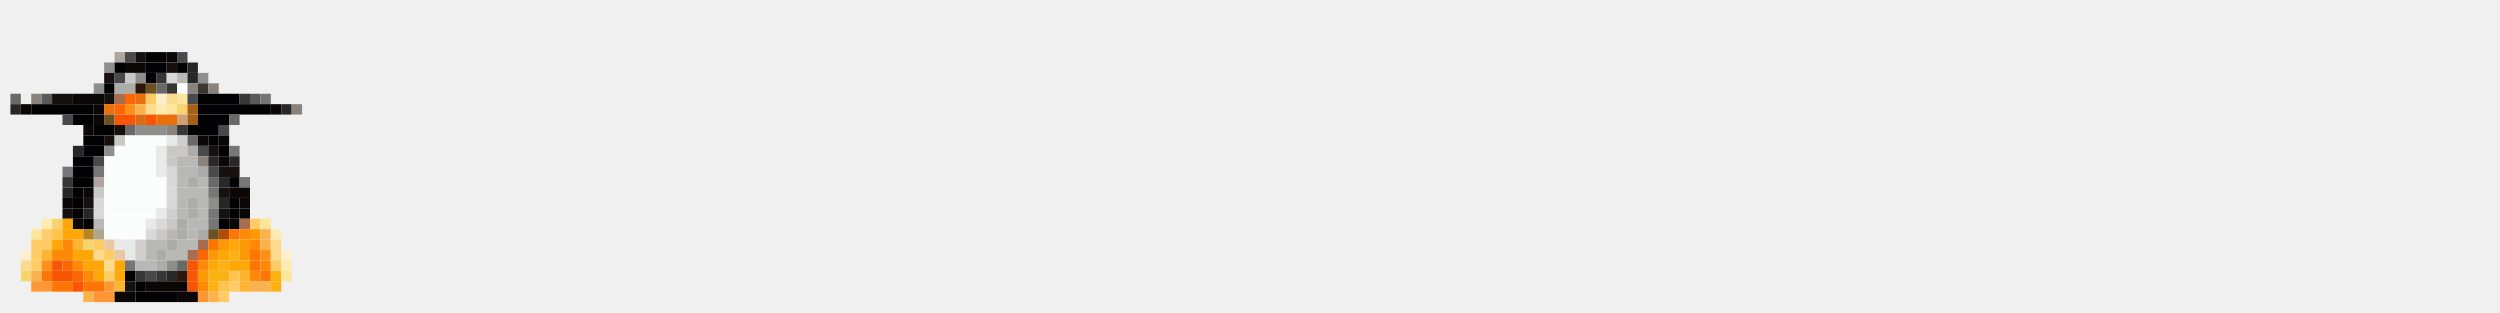
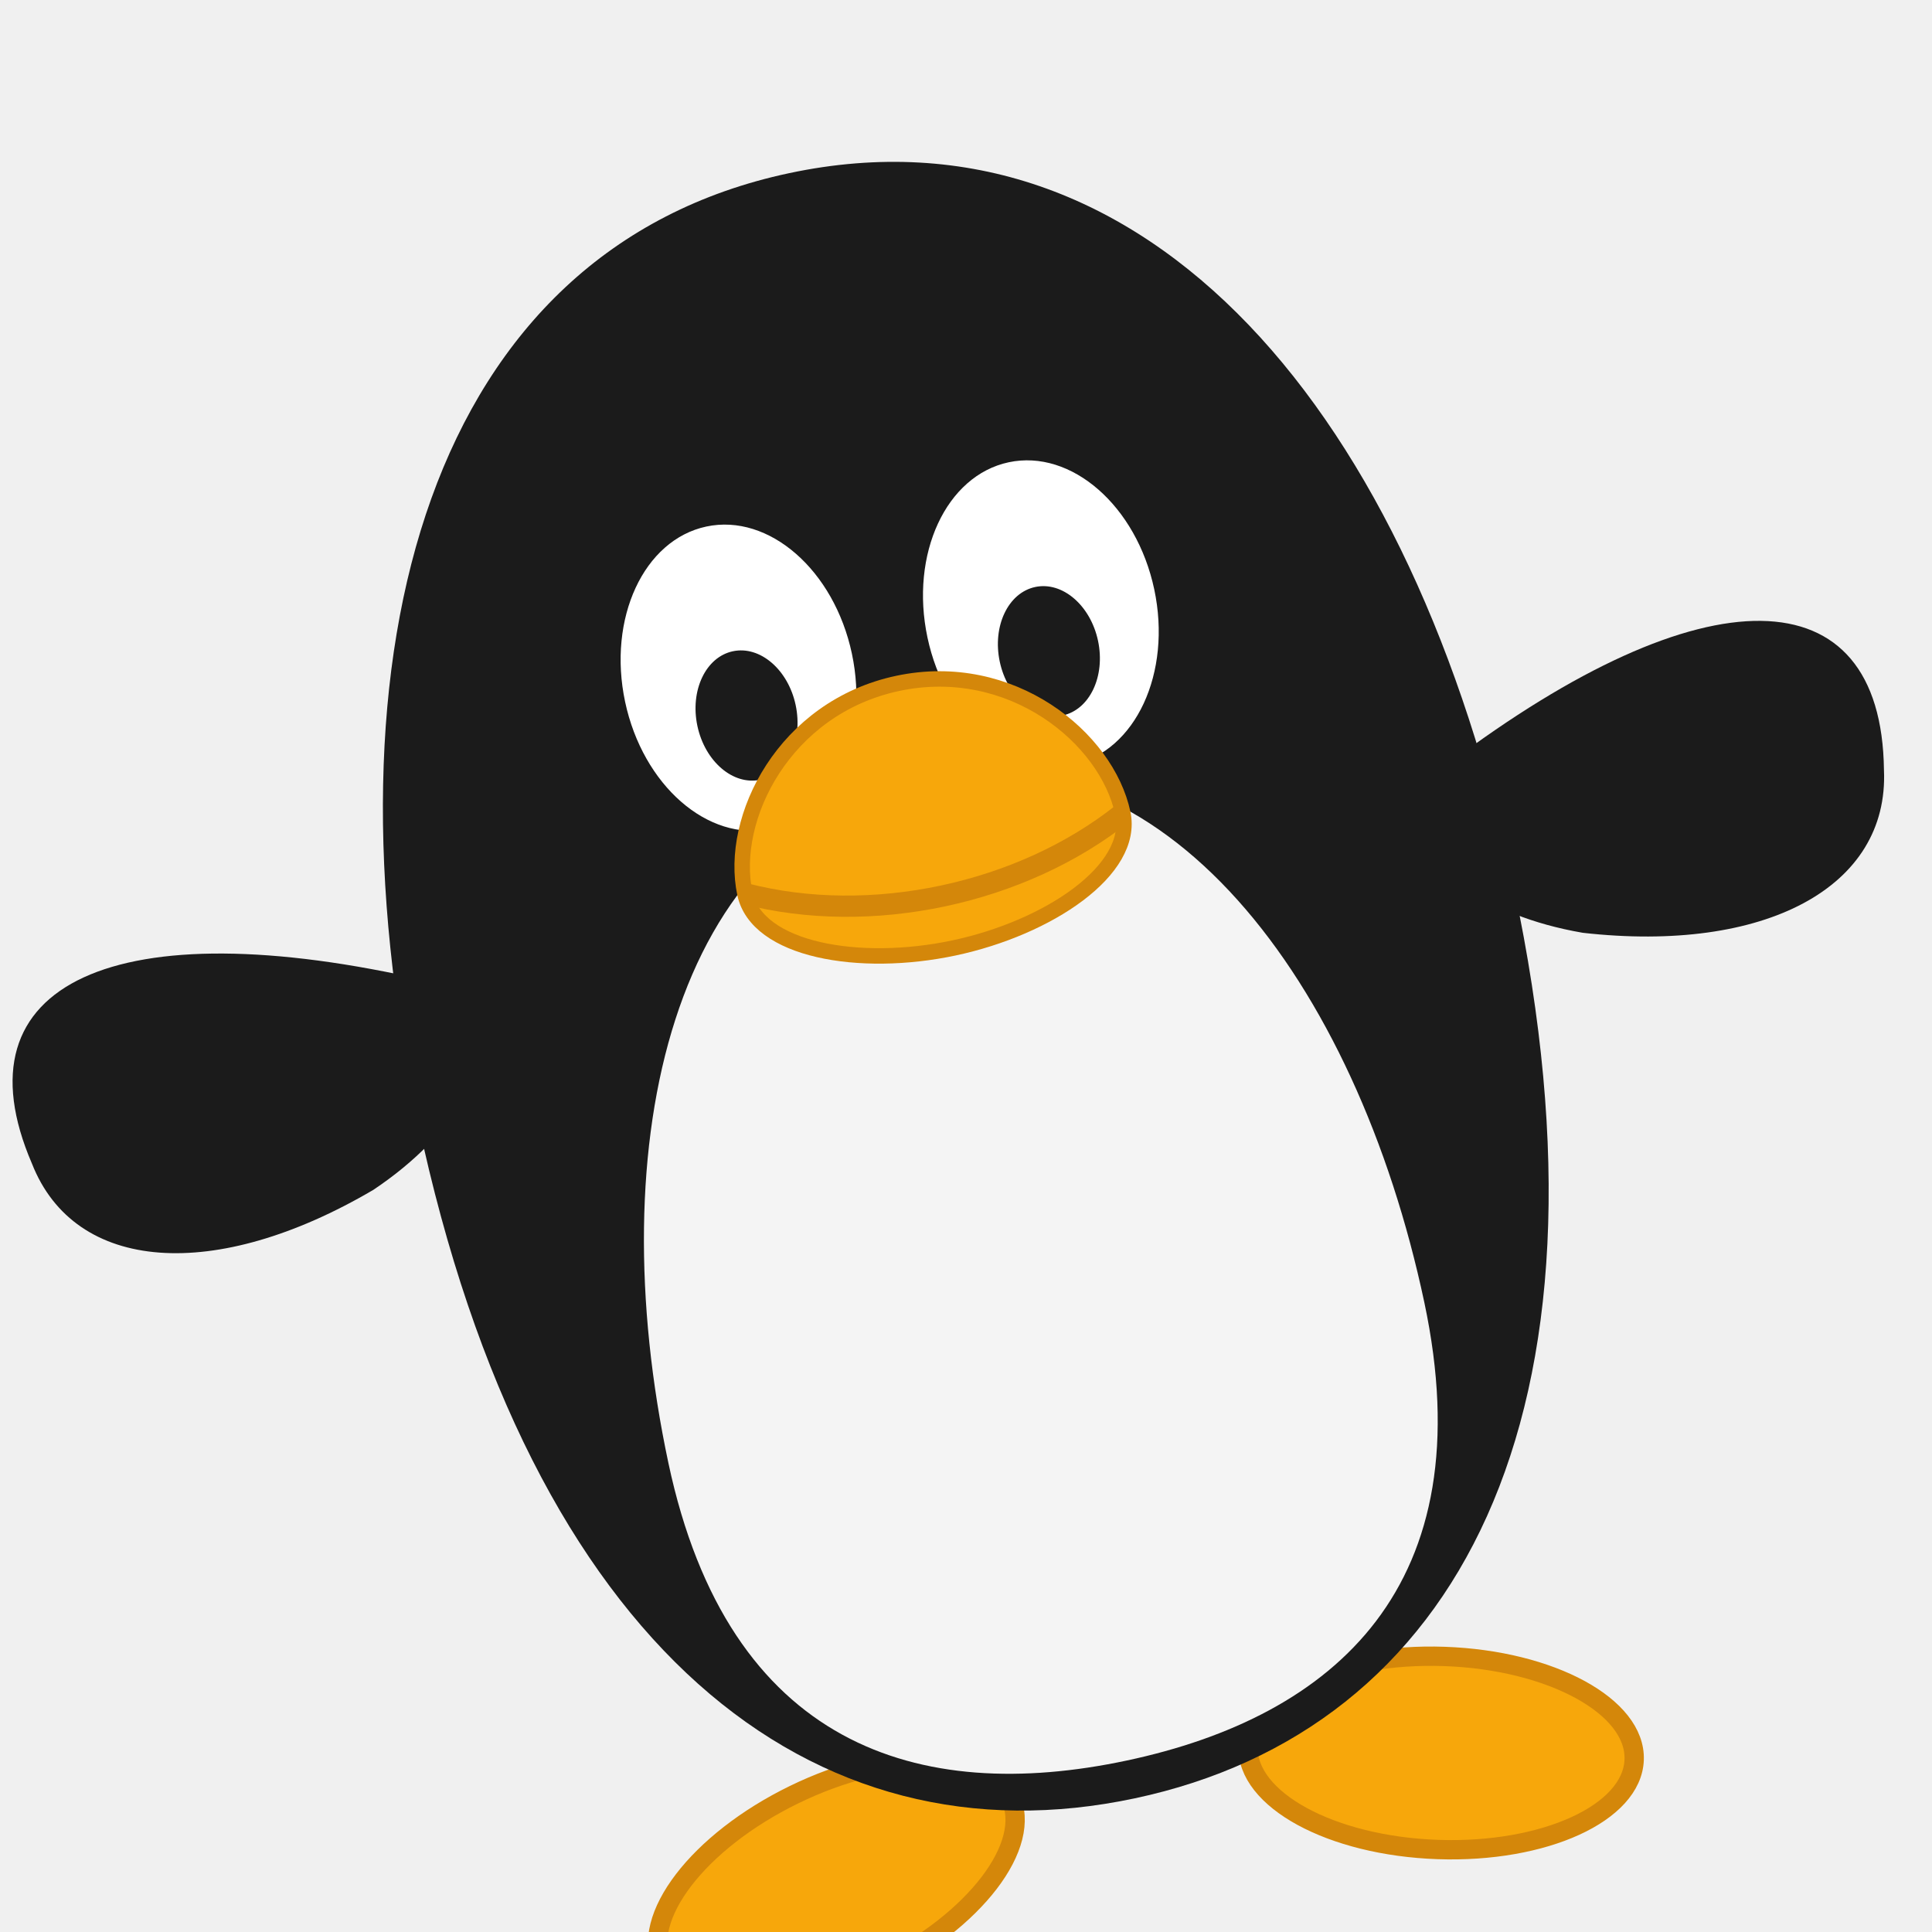
- <svg xmlns="http://www.w3.org/2000/svg" width="240" height="30" viewBox="0 0 240 30">
-   <rect x="11" y="5" width="1" height="1" fill="#b0a4a0" />
-   <rect x="12" y="5" width="1" height="1" fill="#49494b" />
-   <rect x="13" y="5" width="1" height="1" fill="#16110f" />
-   <rect x="14" y="5" width="2" height="1" fill="#020204" />
-   <rect x="16" y="5" width="1" height="1" fill="#0c0707" />
-   <rect x="17" y="5" width="1" height="1" fill="#49494b" />
-   <rect x="10" y="6" width="1" height="1" fill="#8e8e8c" />
-   <rect x="11" y="6" width="1" height="1" fill="#020204" />
-   <rect x="12" y="6" width="2" height="1" fill="#0c0707" />
-   <rect x="14" y="6" width="2" height="1" fill="#020204" />
-   <rect x="16" y="6" width="1" height="1" fill="#16110f" />
-   <rect x="17" y="6" width="1" height="1" fill="#020204" />
-   <rect x="18" y="6" width="1" height="1" fill="#272728" />
-   <rect x="10" y="7" width="1" height="1" fill="#16110f" />
-   <rect x="11" y="7" width="1" height="1" fill="#49494b" />
-   <rect x="12" y="7" width="1" height="1" fill="#c9c8c7" />
-   <rect x="13" y="7" width="1" height="1" fill="#8e8e8c" />
-   <rect x="14" y="7" width="1" height="1" fill="#020204" />
-   <rect x="15" y="7" width="1" height="1" fill="#393736" />
-   <rect x="16" y="7" width="1" height="1" fill="#d9d9da" />
-   <rect x="17" y="7" width="1" height="1" fill="#b8b8b6" />
-   <rect x="18" y="7" width="1" height="1" fill="#272728" />
-   <rect x="19" y="7" width="1" height="1" fill="#8e8e8c" />
-   <rect x="9" y="8" width="1" height="1" fill="#8e8e8c" />
-   <rect x="10" y="8" width="1" height="1" fill="#020204" />
-   <rect x="11" y="8" width="2" height="1" fill="#acacaa" />
-   <rect x="13" y="8" width="1" height="1" fill="#2e160a" />
-   <rect x="14" y="8" width="1" height="1" fill="#6c5125" />
-   <rect x="15" y="8" width="1" height="1" fill="#69696a" />
-   <rect x="16" y="8" width="1" height="1" fill="#393736" />
-   <rect x="17" y="8" width="1" height="1" fill="#f9fdfb" />
-   <rect x="18" y="8" width="1" height="1" fill="#8a827c" />
-   <rect x="19" y="8" width="1" height="1" fill="#393736" />
-   <rect x="20" y="8" width="1" height="1" fill="#8a827c" />
-   <rect x="1" y="9" width="1" height="1" fill="#69696a" />
-   <rect x="3" y="9" width="1" height="1" fill="#8a827c" />
-   <rect x="4" y="9" width="1" height="1" fill="#595958" />
-   <rect x="5" y="9" width="2" height="1" fill="#16110f" />
-   <rect x="7" y="9" width="3" height="1" fill="#0c0707" />
-   <rect x="10" y="9" width="1" height="1" fill="#16110f" />
-   <rect x="11" y="9" width="1" height="1" fill="#a66d51" />
-   <rect x="12" y="9" width="1" height="1" fill="#fc6604" />
-   <rect x="13" y="9" width="1" height="1" fill="#ea700b" />
-   <rect x="14" y="9" width="1" height="1" fill="#fecb65" />
-   <rect x="15" y="9" width="1" height="1" fill="#feefcc" />
-   <rect x="16" y="9" width="1" height="1" fill="#fddb8e" />
-   <rect x="17" y="9" width="1" height="1" fill="#fee599" />
-   <rect x="18" y="9" width="1" height="1" fill="#49494b" />
-   <rect x="19" y="9" width="4" height="1" fill="#020204" />
-   <rect x="23" y="9" width="1" height="1" fill="#393736" />
-   <rect x="24" y="9" width="1" height="1" fill="#595958" />
-   <rect x="25" y="9" width="1" height="1" fill="#767677" />
-   <rect x="1" y="10" width="1" height="1" fill="#272728" />
-   <rect x="2" y="10" width="1" height="1" fill="#0c0707" />
-   <rect x="3" y="10" width="6" height="1" fill="#020204" />
-   <rect x="9" y="10" width="1" height="1" fill="#0c0707" />
-   <rect x="10" y="10" width="1" height="1" fill="#ea700b" />
-   <rect x="11" y="10" width="1" height="1" fill="#fc6604" />
-   <rect x="12" y="10" width="1" height="1" fill="#fe8f17" />
-   <rect x="13" y="10" width="1" height="1" fill="#f9b24e" />
-   <rect x="14" y="10" width="1" height="1" fill="#fddb8e" />
-   <rect x="15" y="10" width="1" height="1" fill="#feebb0" />
-   <rect x="16" y="10" width="1" height="1" fill="#fee599" />
-   <rect x="17" y="10" width="1" height="1" fill="#f7d370" />
-   <rect x="18" y="10" width="1" height="1" fill="#a36016" />
-   <rect x="19" y="10" width="7" height="1" fill="#020204" />
-   <rect x="26" y="10" width="1" height="1" fill="#0c0707" />
-   <rect x="27" y="10" width="1" height="1" fill="#272728" />
-   <rect x="28" y="10" width="1" height="1" fill="#8a827c" />
-   <rect x="6" y="11" width="1" height="1" fill="#49494b" />
-   <rect x="7" y="11" width="2" height="1" fill="#020204" />
-   <rect x="9" y="11" width="1" height="1" fill="#0c0707" />
-   <rect x="10" y="11" width="1" height="1" fill="#6c5125" />
-   <rect x="11" y="11" width="2" height="1" fill="#f85604" />
-   <rect x="13" y="11" width="1" height="1" fill="#d76b16" />
-   <rect x="14" y="11" width="1" height="1" fill="#f85604" />
-   <rect x="15" y="11" width="2" height="1" fill="#ea700b" />
-   <rect x="17" y="11" width="1" height="1" fill="#d2a173" />
-   <rect x="18" y="11" width="1" height="1" fill="#a36016" />
-   <rect x="19" y="11" width="3" height="1" fill="#020204" />
-   <rect x="22" y="11" width="1" height="1" fill="#69696a" />
-   <rect x="8" y="12" width="1" height="1" fill="#0c0707" />
-   <rect x="9" y="12" width="2" height="1" fill="#020204" />
-   <rect x="11" y="12" width="1" height="1" fill="#16110f" />
-   <rect x="12" y="12" width="1" height="1" fill="#69696a" />
-   <rect x="13" y="12" width="3" height="1" fill="#8e8e8c" />
-   <rect x="16" y="12" width="1" height="1" fill="#8a827c" />
-   <rect x="17" y="12" width="1" height="1" fill="#393736" />
-   <rect x="18" y="12" width="3" height="1" fill="#020204" />
-   <rect x="21" y="12" width="1" height="1" fill="#49494b" />
-   <rect x="8" y="13" width="2" height="1" fill="#020204" />
-   <rect x="10" y="13" width="1" height="1" fill="#16110f" />
-   <rect x="11" y="13" width="1" height="1" fill="#c9c8c7" />
-   <rect x="12" y="13" width="4" height="1" fill="#f9fdfb" />
-   <rect x="16" y="13" width="1" height="1" fill="#e8eaea" />
-   <rect x="17" y="13" width="1" height="1" fill="#d2cecc" />
-   <rect x="18" y="13" width="1" height="1" fill="#69696a" />
-   <rect x="19" y="13" width="1" height="1" fill="#0c0707" />
-   <rect x="20" y="13" width="1" height="1" fill="#020204" />
-   <rect x="21" y="13" width="1" height="1" fill="#0c0707" />
-   <rect x="7" y="14" width="1" height="1" fill="#272728" />
-   <rect x="8" y="14" width="2" height="1" fill="#020204" />
-   <rect x="10" y="14" width="1" height="1" fill="#8e8e8c" />
-   <rect x="11" y="14" width="4" height="1" fill="#f9fdfb" />
-   <rect x="15" y="14" width="1" height="1" fill="#e8eaea" />
-   <rect x="16" y="14" width="2" height="1" fill="#c9c8c7" />
-   <rect x="18" y="14" width="1" height="1" fill="#acacaa" />
-   <rect x="19" y="14" width="1" height="1" fill="#49494b" />
-   <rect x="20" y="14" width="1" height="1" fill="#16110f" />
-   <rect x="21" y="14" width="1" height="1" fill="#020204" />
-   <rect x="22" y="14" width="1" height="1" fill="#767677" />
-   <rect x="7" y="15" width="2" height="1" fill="#020204" />
-   <rect x="9" y="15" width="1" height="1" fill="#49494b" />
-   <rect x="10" y="15" width="5" height="1" fill="#f9fdfb" />
-   <rect x="15" y="15" width="1" height="1" fill="#e8eaea" />
-   <rect x="16" y="15" width="1" height="1" fill="#c9c8c7" />
-   <rect x="17" y="15" width="2" height="1" fill="#b8b8b6" />
-   <rect x="19" y="15" width="1" height="1" fill="#8a827c" />
-   <rect x="20" y="15" width="1" height="1" fill="#272728" />
-   <rect x="21" y="15" width="1" height="1" fill="#0c0707" />
-   <rect x="22" y="15" width="1" height="1" fill="#272728" />
-   <rect x="6" y="16" width="1" height="1" fill="#767677" />
-   <rect x="7" y="16" width="2" height="1" fill="#020204" />
-   <rect x="9" y="16" width="1" height="1" fill="#767677" />
-   <rect x="10" y="16" width="5" height="1" fill="#f9fdfb" />
-   <rect x="15" y="16" width="1" height="1" fill="#e8eaea" />
-   <rect x="16" y="16" width="1" height="1" fill="#d9d9da" />
-   <rect x="17" y="16" width="2" height="1" fill="#b8b8b6" />
-   <rect x="19" y="16" width="1" height="1" fill="#acacaa" />
-   <rect x="20" y="16" width="1" height="1" fill="#49494b" />
-   <rect x="21" y="16" width="2" height="1" fill="#16110f" />
-   <rect x="6" y="17" width="1" height="1" fill="#393736" />
-   <rect x="7" y="17" width="2" height="1" fill="#020204" />
-   <rect x="9" y="17" width="1" height="1" fill="#b0a4a0" />
-   <rect x="10" y="17" width="6" height="1" fill="#f9fdfb" />
-   <rect x="16" y="17" width="1" height="1" fill="#d9d9da" />
-   <rect x="17" y="17" width="1" height="1" fill="#b8b8b6" />
-   <rect x="18" y="17" width="1" height="1" fill="#acacaa" />
-   <rect x="19" y="17" width="1" height="1" fill="#b8b8b6" />
-   <rect x="20" y="17" width="1" height="1" fill="#69696a" />
-   <rect x="21" y="17" width="1" height="1" fill="#272728" />
-   <rect x="22" y="17" width="1" height="1" fill="#020204" />
-   <rect x="23" y="17" width="1" height="1" fill="#767677" />
-   <rect x="6" y="18" width="1" height="1" fill="#272728" />
-   <rect x="7" y="18" width="1" height="1" fill="#020204" />
-   <rect x="8" y="18" width="1" height="1" fill="#0c0707" />
-   <rect x="9" y="18" width="1" height="1" fill="#c9c8c7" />
-   <rect x="10" y="18" width="6" height="1" fill="#f9fdfb" />
-   <rect x="16" y="18" width="1" height="1" fill="#d9d9da" />
-   <rect x="17" y="18" width="3" height="1" fill="#b8b8b6" />
-   <rect x="20" y="18" width="1" height="1" fill="#767677" />
-   <rect x="21" y="18" width="1" height="1" fill="#16110f" />
-   <rect x="22" y="18" width="2" height="1" fill="#0c0707" />
-   <rect x="6" y="19" width="1" height="1" fill="#0c0707" />
-   <rect x="7" y="19" width="1" height="1" fill="#020204" />
-   <rect x="8" y="19" width="1" height="1" fill="#16110f" />
-   <rect x="9" y="19" width="1" height="1" fill="#d9d9da" />
-   <rect x="10" y="19" width="6" height="1" fill="#f9fdfb" />
-   <rect x="16" y="19" width="1" height="1" fill="#d9d9da" />
-   <rect x="17" y="19" width="1" height="1" fill="#b8b8b6" />
-   <rect x="18" y="19" width="1" height="1" fill="#acacaa" />
-   <rect x="19" y="19" width="1" height="1" fill="#b8b8b6" />
-   <rect x="20" y="19" width="1" height="1" fill="#8e8e8c" />
-   <rect x="21" y="19" width="1" height="1" fill="#272728" />
-   <rect x="22" y="19" width="1" height="1" fill="#020204" />
-   <rect x="23" y="19" width="1" height="1" fill="#0c0707" />
-   <rect x="6" y="20" width="1" height="1" fill="#16110f" />
-   <rect x="7" y="20" width="1" height="1" fill="#020204" />
-   <rect x="8" y="20" width="1" height="1" fill="#272728" />
-   <rect x="9" y="20" width="1" height="1" fill="#d9d9da" />
-   <rect x="10" y="20" width="5" height="1" fill="#f9fdfb" />
-   <rect x="15" y="20" width="1" height="1" fill="#e8eaea" />
-   <rect x="16" y="20" width="1" height="1" fill="#d2cecc" />
-   <rect x="17" y="20" width="1" height="1" fill="#b8b8b6" />
-   <rect x="18" y="20" width="1" height="1" fill="#acacaa" />
-   <rect x="19" y="20" width="1" height="1" fill="#b8b8b6" />
-   <rect x="20" y="20" width="1" height="1" fill="#767677" />
-   <rect x="21" y="20" width="1" height="1" fill="#16110f" />
-   <rect x="22" y="20" width="1" height="1" fill="#020204" />
-   <rect x="23" y="20" width="1" height="1" fill="#0c0707" />
-   <rect x="4" y="21" width="1" height="1" fill="#feebb0" />
-   <rect x="5" y="21" width="1" height="1" fill="#f7d370" />
-   <rect x="6" y="21" width="1" height="1" fill="#fea707" />
-   <rect x="7" y="21" width="1" height="1" fill="#0c0707" />
-   <rect x="8" y="21" width="1" height="1" fill="#020204" />
-   <rect x="9" y="21" width="1" height="1" fill="#b8b8b6" />
-   <rect x="10" y="21" width="4" height="1" fill="#f9fdfb" />
-   <rect x="14" y="21" width="1" height="1" fill="#e8eaea" />
-   <rect x="15" y="21" width="1" height="1" fill="#d9d9da" />
-   <rect x="16" y="21" width="1" height="1" fill="#c9c8c7" />
-   <rect x="17" y="21" width="1" height="1" fill="#acacaa" />
-   <rect x="18" y="21" width="2" height="1" fill="#b8b8b6" />
-   <rect x="20" y="21" width="1" height="1" fill="#767677" />
-   <rect x="21" y="21" width="1" height="1" fill="#020204" />
-   <rect x="22" y="21" width="1" height="1" fill="#0c0707" />
-   <rect x="23" y="21" width="1" height="1" fill="#a66d51" />
-   <rect x="24" y="21" width="1" height="1" fill="#fecb65" />
-   <rect x="25" y="21" width="1" height="1" fill="#fee599" />
-   <rect x="3" y="22" width="1" height="1" fill="#fee599" />
-   <rect x="4" y="22" width="1" height="1" fill="#fecb65" />
-   <rect x="5" y="22" width="1" height="1" fill="#fdc54d" />
-   <rect x="6" y="22" width="2" height="1" fill="#fea707" />
-   <rect x="8" y="22" width="1" height="1" fill="#b98422" />
-   <rect x="9" y="22" width="1" height="1" fill="#aea591" />
-   <rect x="10" y="22" width="4" height="1" fill="#f9fdfb" />
-   <rect x="14" y="22" width="1" height="1" fill="#d9d9da" />
-   <rect x="15" y="22" width="1" height="1" fill="#c9c8c7" />
-   <rect x="16" y="22" width="1" height="1" fill="#b8b8b6" />
-   <rect x="17" y="22" width="1" height="1" fill="#acacaa" />
-   <rect x="18" y="22" width="1" height="1" fill="#b8b8b6" />
-   <rect x="19" y="22" width="1" height="1" fill="#acacaa" />
-   <rect x="20" y="22" width="1" height="1" fill="#6c5125" />
-   <rect x="21" y="22" width="1" height="1" fill="#b04c06" />
-   <rect x="22" y="22" width="1" height="1" fill="#fd7505" />
-   <rect x="23" y="22" width="1" height="1" fill="#fd8907" />
-   <rect x="24" y="22" width="1" height="1" fill="#fd9906" />
-   <rect x="25" y="22" width="1" height="1" fill="#f9b24e" />
-   <rect x="26" y="22" width="1" height="1" fill="#feebb0" />
-   <rect x="3" y="23" width="2" height="1" fill="#fecb65" />
-   <rect x="5" y="23" width="1" height="1" fill="#fea707" />
-   <rect x="6" y="23" width="1" height="1" fill="#fd8907" />
-   <rect x="7" y="23" width="1" height="1" fill="#fdb432" />
-   <rect x="8" y="23" width="1" height="1" fill="#f7d370" />
-   <rect x="9" y="23" width="1" height="1" fill="#fecb65" />
-   <rect x="10" y="23" width="1" height="1" fill="#ebc8a4" />
-   <rect x="11" y="23" width="2" height="1" fill="#e8eaea" />
-   <rect x="13" y="23" width="1" height="1" fill="#d2cecc" />
-   <rect x="14" y="23" width="2" height="1" fill="#b8b8b6" />
-   <rect x="16" y="23" width="1" height="1" fill="#acacaa" />
-   <rect x="17" y="23" width="2" height="1" fill="#b8b8b6" />
-   <rect x="19" y="23" width="1" height="1" fill="#a66d51" />
-   <rect x="20" y="23" width="1" height="1" fill="#fd7505" />
-   <rect x="21" y="23" width="1" height="1" fill="#fd9906" />
-   <rect x="22" y="23" width="1" height="1" fill="#fea707" />
-   <rect x="23" y="23" width="1" height="1" fill="#fd9906" />
-   <rect x="24" y="23" width="1" height="1" fill="#fd8907" />
-   <rect x="25" y="23" width="1" height="1" fill="#f9b24e" />
-   <rect x="26" y="23" width="1" height="1" fill="#fddb8e" />
-   <rect x="2" y="24" width="1" height="1" fill="#feefcc" />
-   <rect x="3" y="24" width="1" height="1" fill="#fecb65" />
-   <rect x="4" y="24" width="1" height="1" fill="#fdb432" />
-   <rect x="5" y="24" width="2" height="1" fill="#fd8907" />
-   <rect x="7" y="24" width="2" height="1" fill="#fea707" />
-   <rect x="9" y="24" width="1" height="1" fill="#fddb8e" />
-   <rect x="10" y="24" width="1" height="1" fill="#fecb65" />
-   <rect x="11" y="24" width="1" height="1" fill="#ebc8a4" />
-   <rect x="12" y="24" width="1" height="1" fill="#e8eaea" />
-   <rect x="13" y="24" width="1" height="1" fill="#d2cecc" />
-   <rect x="14" y="24" width="1" height="1" fill="#b8b8b6" />
-   <rect x="15" y="24" width="1" height="1" fill="#acacaa" />
-   <rect x="16" y="24" width="2" height="1" fill="#b8b8b6" />
-   <rect x="18" y="24" width="1" height="1" fill="#a66d51" />
-   <rect x="19" y="24" width="1" height="1" fill="#fc6604" />
-   <rect x="20" y="24" width="1" height="1" fill="#fd9906" />
-   <rect x="21" y="24" width="1" height="1" fill="#fea707" />
-   <rect x="22" y="24" width="1" height="1" fill="#fcb212" />
-   <rect x="23" y="24" width="1" height="1" fill="#fd9906" />
-   <rect x="24" y="24" width="1" height="1" fill="#fd7505" />
-   <rect x="25" y="24" width="1" height="1" fill="#fe8f17" />
-   <rect x="26" y="24" width="1" height="1" fill="#fddb8e" />
-   <rect x="27" y="24" width="1" height="1" fill="#feefcc" />
-   <rect x="2" y="25" width="1" height="1" fill="#fddb8e" />
-   <rect x="3" y="25" width="1" height="1" fill="#fecb65" />
-   <rect x="4" y="25" width="1" height="1" fill="#fe8f17" />
-   <rect x="5" y="25" width="1" height="1" fill="#f85604" />
-   <rect x="6" y="25" width="1" height="1" fill="#fc6604" />
-   <rect x="7" y="25" width="1" height="1" fill="#fd8907" />
-   <rect x="8" y="25" width="2" height="1" fill="#fea707" />
-   <rect x="10" y="25" width="1" height="1" fill="#fddb8e" />
-   <rect x="11" y="25" width="1" height="1" fill="#fea707" />
-   <rect x="12" y="25" width="1" height="1" fill="#767677" />
-   <rect x="13" y="25" width="2" height="1" fill="#b8b8b6" />
-   <rect x="15" y="25" width="1" height="1" fill="#acacaa" />
-   <rect x="16" y="25" width="1" height="1" fill="#8e8e8c" />
-   <rect x="17" y="25" width="1" height="1" fill="#69696a" />
-   <rect x="18" y="25" width="1" height="1" fill="#f85604" />
-   <rect x="19" y="25" width="1" height="1" fill="#fd8907" />
-   <rect x="20" y="25" width="1" height="1" fill="#fea707" />
-   <rect x="21" y="25" width="1" height="1" fill="#fcb212" />
-   <rect x="22" y="25" width="2" height="1" fill="#fea707" />
-   <rect x="24" y="25" width="1" height="1" fill="#fd7505" />
-   <rect x="25" y="25" width="1" height="1" fill="#fd8907" />
-   <rect x="26" y="25" width="1" height="1" fill="#fecb65" />
-   <rect x="27" y="25" width="1" height="1" fill="#feebb0" />
-   <rect x="2" y="26" width="1" height="1" fill="#f7d370" />
-   <rect x="3" y="26" width="1" height="1" fill="#f9b24e" />
-   <rect x="4" y="26" width="1" height="1" fill="#fd7505" />
-   <rect x="5" y="26" width="2" height="1" fill="#f85604" />
-   <rect x="7" y="26" width="1" height="1" fill="#fc6604" />
-   <rect x="8" y="26" width="1" height="1" fill="#fd8907" />
-   <rect x="9" y="26" width="1" height="1" fill="#fea707" />
-   <rect x="10" y="26" width="1" height="1" fill="#fecb65" />
-   <rect x="11" y="26" width="1" height="1" fill="#fea707" />
-   <rect x="12" y="26" width="1" height="1" fill="#020204" />
-   <rect x="13" y="26" width="1" height="1" fill="#393736" />
-   <rect x="14" y="26" width="1" height="1" fill="#49494b" />
-   <rect x="15" y="26" width="1" height="1" fill="#393736" />
-   <rect x="16" y="26" width="1" height="1" fill="#272728" />
-   <rect x="17" y="26" width="1" height="1" fill="#2e160a" />
-   <rect x="18" y="26" width="1" height="1" fill="#f85604" />
-   <rect x="19" y="26" width="1" height="1" fill="#fd9906" />
-   <rect x="20" y="26" width="2" height="1" fill="#fcb212" />
-   <rect x="22" y="26" width="1" height="1" fill="#fdc54d" />
-   <rect x="23" y="26" width="1" height="1" fill="#fdb432" />
-   <rect x="24" y="26" width="1" height="1" fill="#fd8907" />
-   <rect x="25" y="26" width="1" height="1" fill="#fd7505" />
-   <rect x="26" y="26" width="1" height="1" fill="#fcb212" />
-   <rect x="27" y="26" width="1" height="1" fill="#fee599" />
-   <rect x="3" y="27" width="2" height="1" fill="#fd9633" />
-   <rect x="5" y="27" width="2" height="1" fill="#fd7505" />
-   <rect x="7" y="27" width="1" height="1" fill="#f85604" />
-   <rect x="8" y="27" width="2" height="1" fill="#fd7505" />
-   <rect x="10" y="27" width="1" height="1" fill="#fd9633" />
-   <rect x="11" y="27" width="1" height="1" fill="#fdb432" />
-   <rect x="12" y="27" width="1" height="1" fill="#16110f" />
-   <rect x="13" y="27" width="1" height="1" fill="#020204" />
-   <rect x="14" y="27" width="4" height="1" fill="#0c0707" />
-   <rect x="18" y="27" width="1" height="1" fill="#f85604" />
-   <rect x="19" y="27" width="1" height="1" fill="#fd8907" />
-   <rect x="20" y="27" width="1" height="1" fill="#fcb212" />
-   <rect x="21" y="27" width="1" height="1" fill="#fdc54d" />
-   <rect x="22" y="27" width="1" height="1" fill="#fecb65" />
-   <rect x="23" y="27" width="1" height="1" fill="#fdb432" />
-   <rect x="24" y="27" width="2" height="1" fill="#f9b24e" />
-   <rect x="26" y="27" width="1" height="1" fill="#fcb212" />
-   <rect x="8" y="28" width="1" height="1" fill="#f9b24e" />
-   <rect x="9" y="28" width="2" height="1" fill="#fd9633" />
-   <rect x="11" y="28" width="2" height="1" fill="#0c0707" />
-   <rect x="13" y="28" width="4" height="1" fill="#020204" />
-   <rect x="17" y="28" width="2" height="1" fill="#0c0707" />
-   <rect x="19" y="28" width="1" height="1" fill="#fd9633" />
-   <rect x="20" y="28" width="1" height="1" fill="#f9b24e" />
-   <rect x="21" y="28" width="1" height="1" fill="#fecb65" />
+ <svg xmlns="http://www.w3.org/2000/svg" viewBox="0 0 100 100">
+   <g transform="rotate(-12 50 52)">
+     <g transform="rotate(-14 34 95)">
+       <ellipse cx="34" cy="95" rx="10" ry="5" fill="#f7a70b" stroke="#d4870a" stroke-width="1" />
+     </g>
+     <g transform="rotate(14 66 95)">
+       <ellipse cx="66" cy="95" rx="10" ry="5" fill="#f7a70b" stroke="#d4870a" stroke-width="1" />
+     </g>
+     <path d="M50 8 C31 8 21 27 21 52 C21 80 33 94 50 94 C67 94 79 80 79 52 C79 27 69 8 50 8 Z" fill="#1b1b1b" />
+     <path d="M23 45 C8 38 -1 40 1 50 C2 56 9 58 18 55 C23 53 25 50 27 47 Z" fill="#1b1b1b" />
+     <path d="M77 45 C92 38 101 40 99 50 C98 56 91 58 82 55 C77 53 75 50 73 47 Z" fill="#1b1b1b" />
+     <path d="M50 40 C37 40 30 55 30 72 C30 87 39 92 50 92 C61 92 70 87 70 72 C70 55 63 40 50 40 Z" fill="#f4f4f4" />
+     <ellipse cx="42" cy="33" rx="6" ry="8" fill="#fff" />
+     <ellipse cx="42.0" cy="35" rx="2.6" ry="3.4" fill="#1b1b1b" />
+     <ellipse cx="58" cy="33" rx="6" ry="8" fill="#fff" />
+     <ellipse cx="58.0" cy="35" rx="2.6" ry="3.4" fill="#1b1b1b" />
+     <path d="M50 35 C44 35 40 40 40 44 C40 47 45 49 50 49 C55 49 60 47 60 44 C60 40 56 35 50 35 Z" fill="#f7a70b" stroke="#d4870a" stroke-width="0.8" />
+     <path d="M40 44 C46 47 54 47 60 44" fill="none" stroke="#d4870a" stroke-width="1.1" />
+   </g>
</svg>
